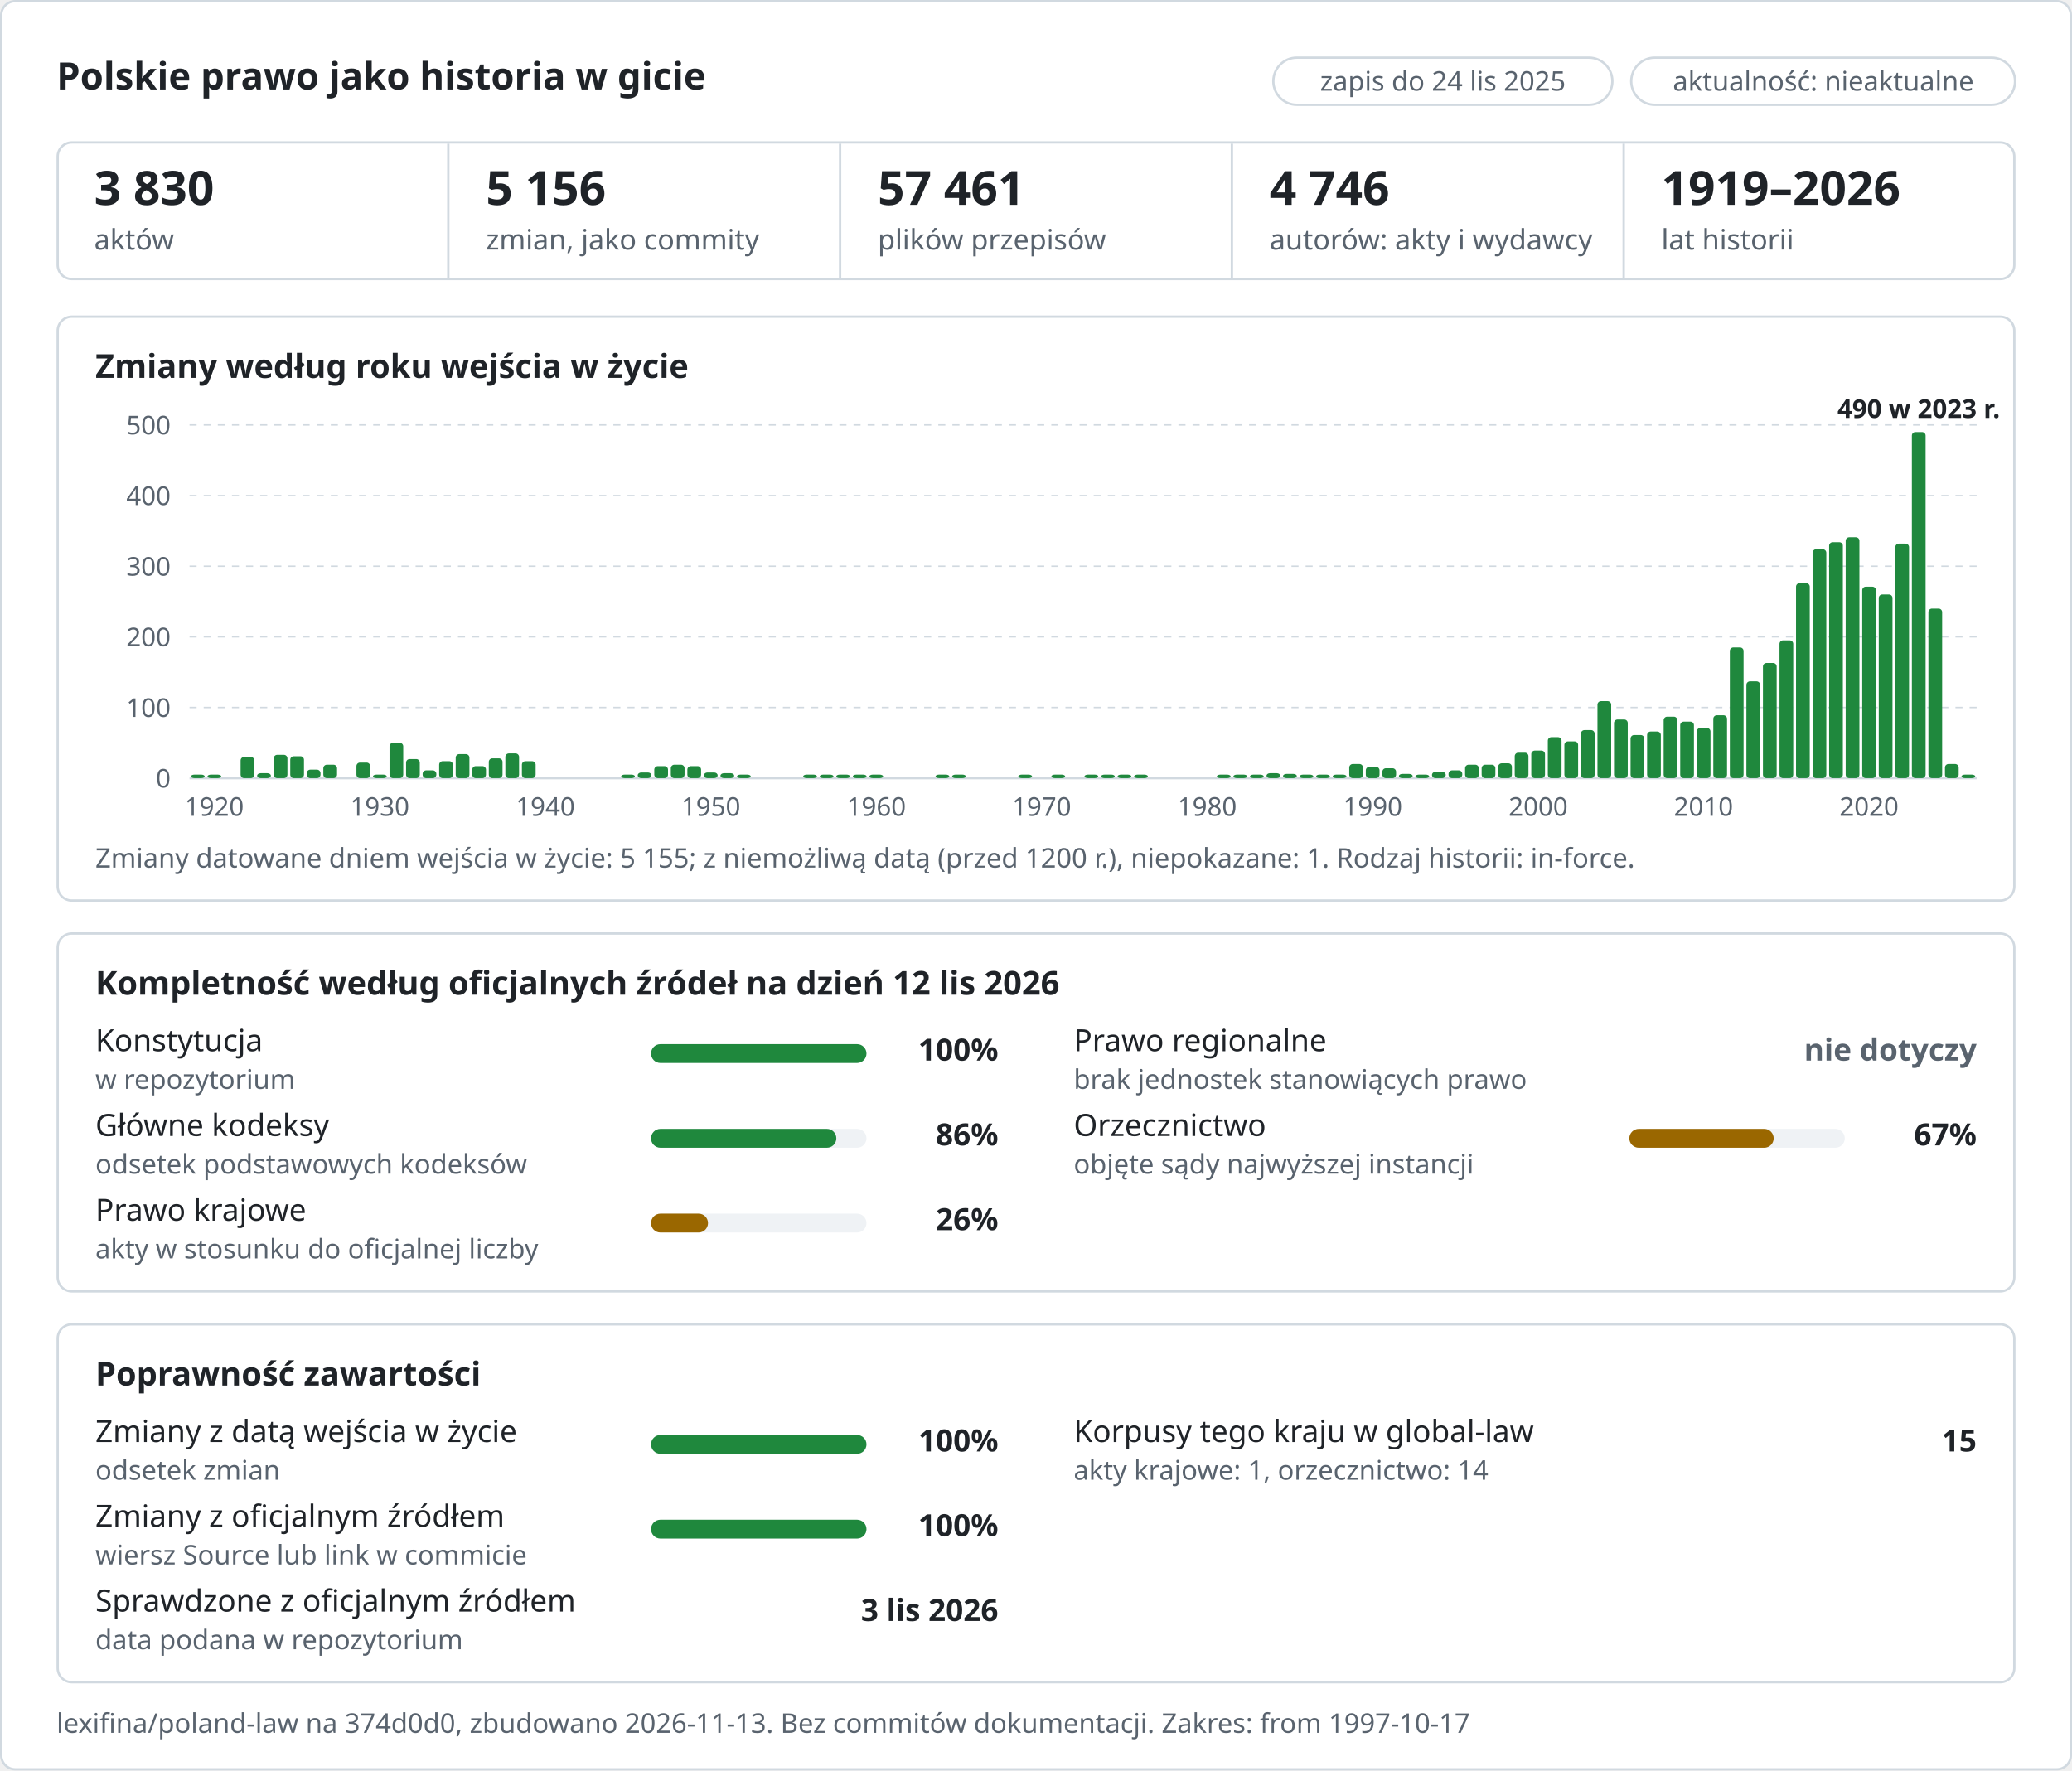
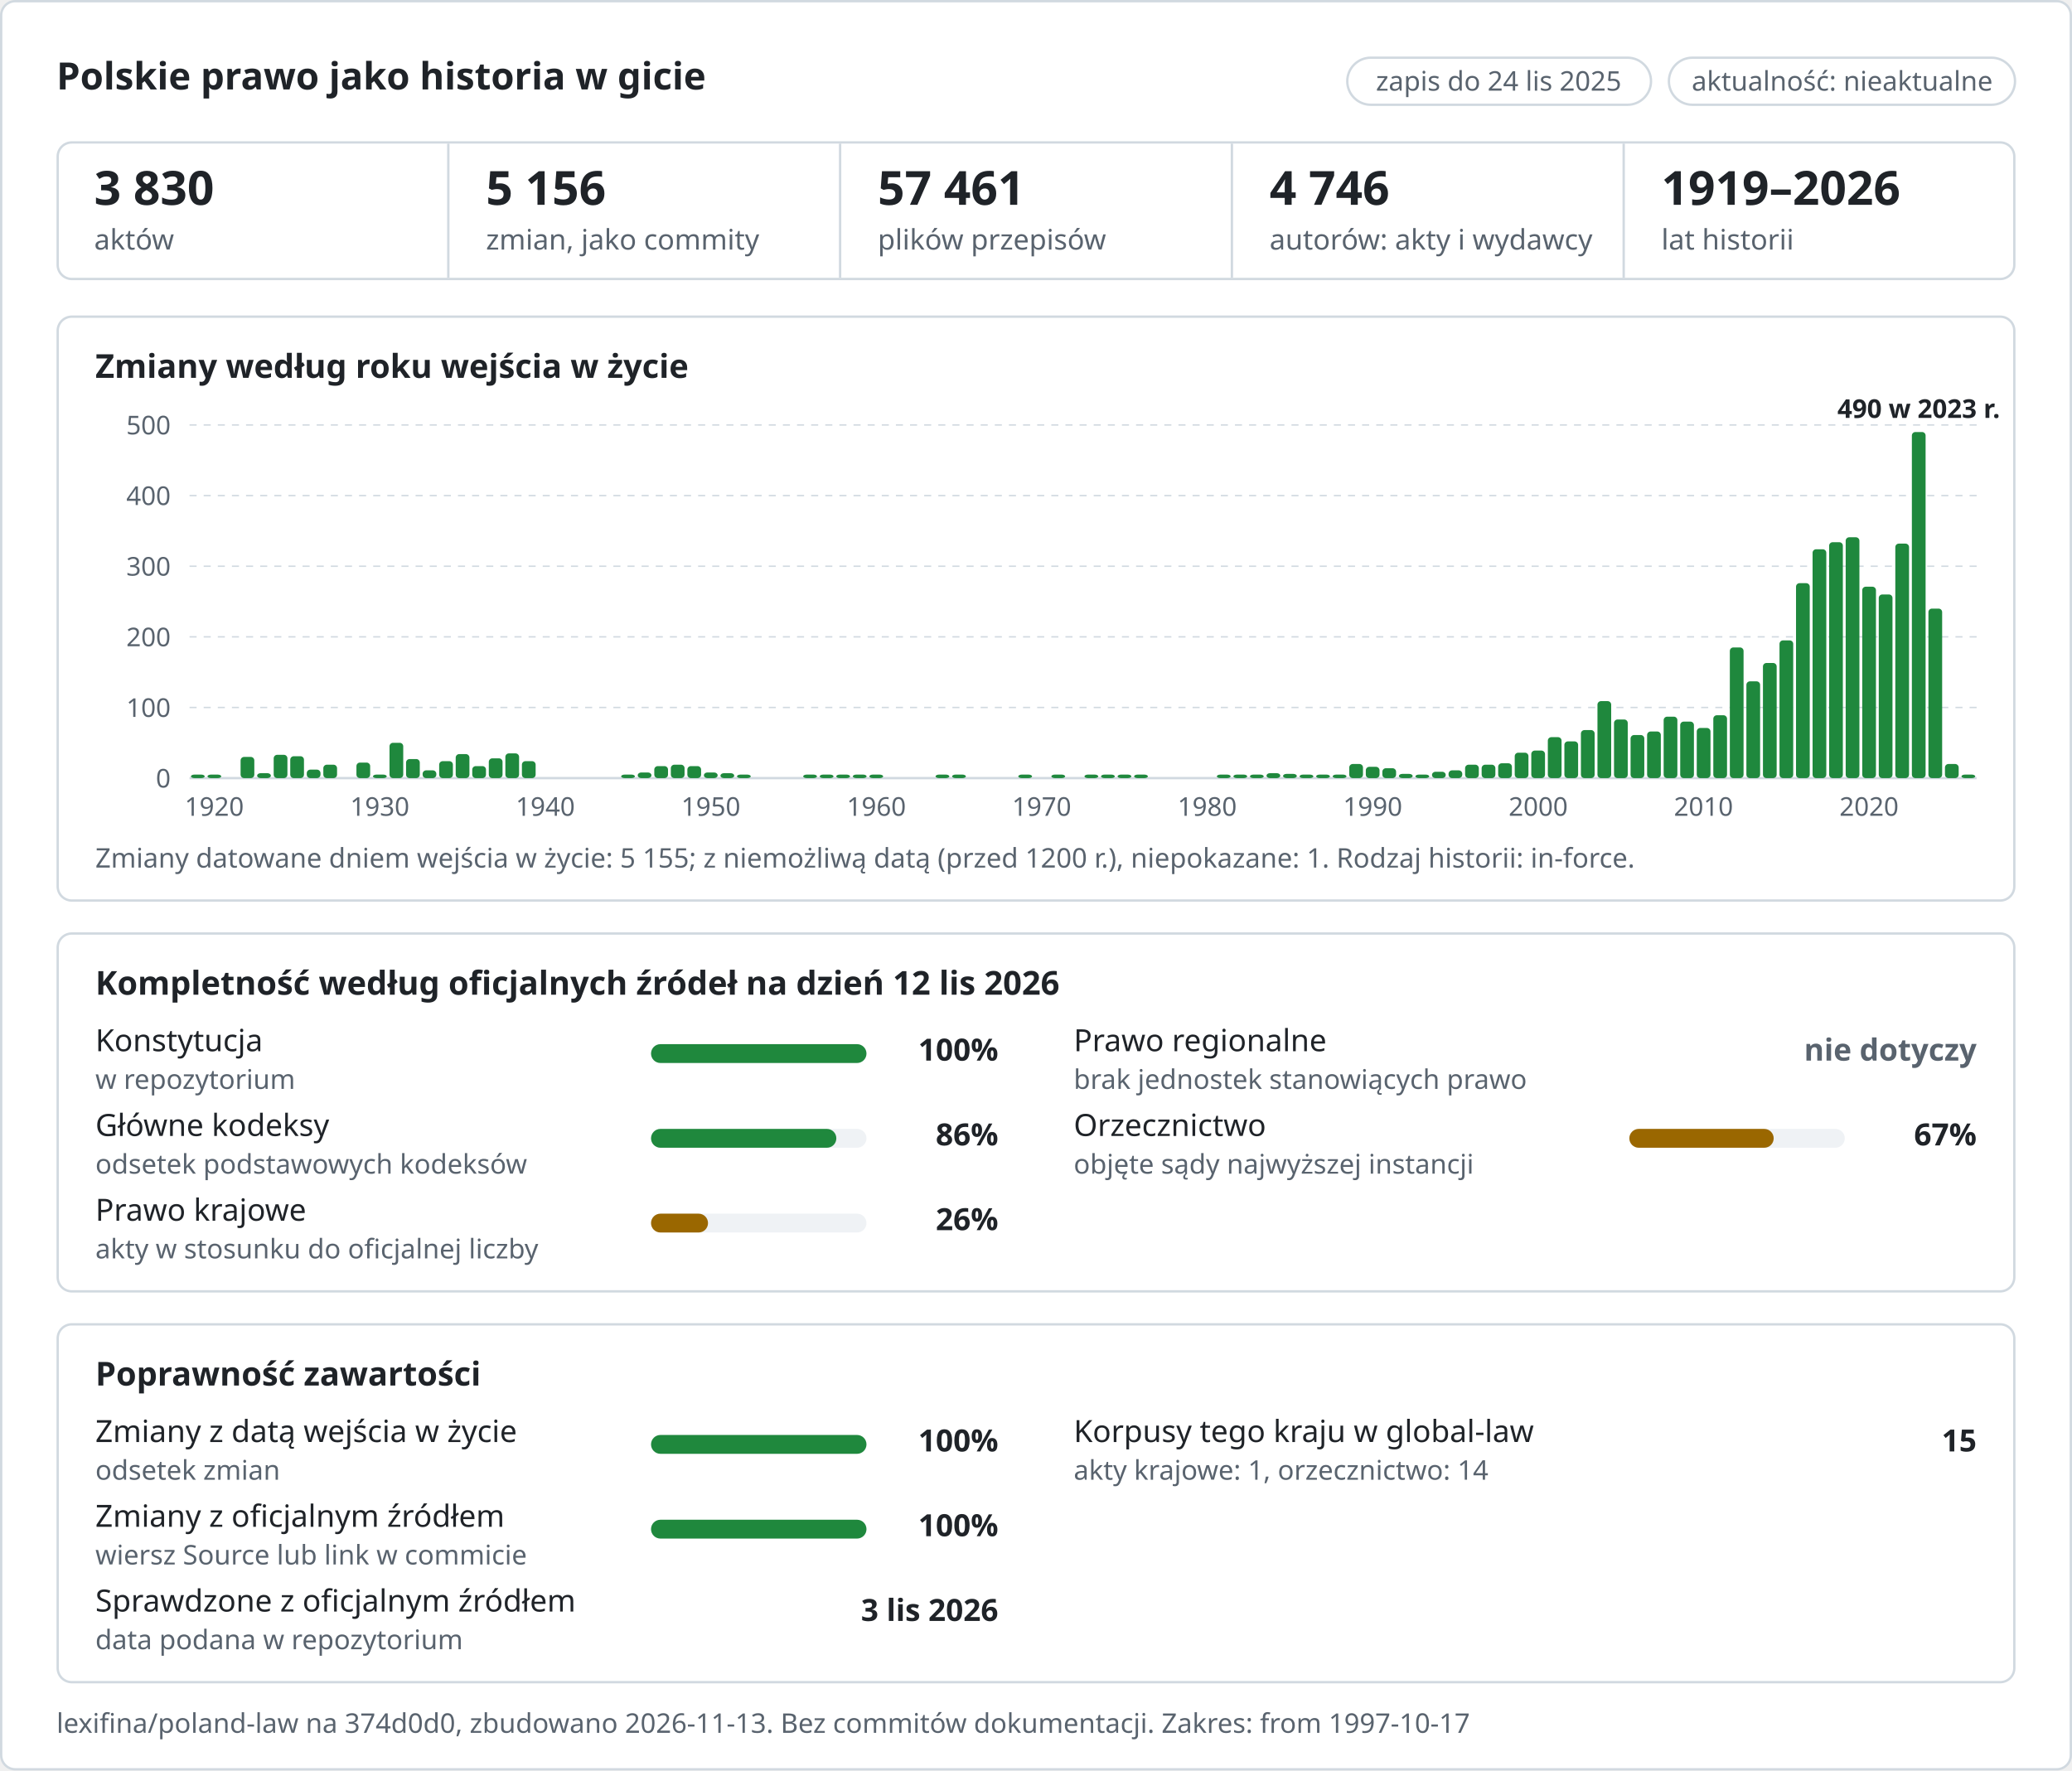
<svg xmlns="http://www.w3.org/2000/svg" width="880" height="752" viewBox="0 0 880 752" font-family="-apple-system,BlinkMacSystemFont,Segoe UI,Noto Sans,Helvetica,Arial,sans-serif">
  <rect x="0.5" y="0.5" width="879" height="751" rx="6" fill="#ffffff" stroke="#d1d9e0" />
  <text x="24" y="38" font-size="16" font-weight="600" fill="#1f2328">Polskie prawo jako historia w gicie</text>
-   <rect x="540.8" y="24.5" width="144" height="20" rx="10" fill="none" stroke="#d1d9e0" />
-   <text x="612.8" y="38.5" font-size="11.5" font-weight="500" text-anchor="middle" fill="#59636e">zapis do 24 lis 2025</text>
-   <rect x="692.8" y="24.5" width="163" height="20" rx="10" fill="none" stroke="#d1d9e0" />
-   <text x="774.4" y="38.5" font-size="11.5" font-weight="500" text-anchor="middle" fill="#59636e">aktualność: nieaktualne</text>
+   <rect x="572.2" y="24.5" width="129" height="20" rx="10" fill="none" stroke="#d1d9e0" />
+   <text x="636.5" y="38.5" font-size="11.5" font-weight="500" text-anchor="middle" fill="#59636e">zapis do 24 lis 2025</text>
+   <rect x="708.8" y="24.5" width="147" height="20" rx="10" fill="none" stroke="#d1d9e0" />
+   <text x="782.4" y="38.5" font-size="11.5" font-weight="500" text-anchor="middle" fill="#59636e">aktualność: nieaktualne</text>
  <rect x="24.5" y="60.5" width="831" height="58" rx="6" fill="#ffffff" stroke="#d1d9e0" />
  <text x="40.0" y="87" font-size="20" font-weight="600" fill="#1f2328">3 830</text>
  <text x="40.0" y="106" font-size="12" fill="#59636e">aktów</text>
  <line x1="190.4" y1="61" x2="190.4" y2="118" stroke="#d1d9e0" />
  <text x="206.4" y="87" font-size="20" font-weight="600" fill="#1f2328">5 156</text>
  <text x="206.4" y="106" font-size="12" fill="#59636e">zmian, jako commity</text>
  <line x1="356.8" y1="61" x2="356.8" y2="118" stroke="#d1d9e0" />
  <text x="372.8" y="87" font-size="20" font-weight="600" fill="#1f2328">57 461</text>
  <text x="372.8" y="106" font-size="12" fill="#59636e">plików przepisów</text>
  <line x1="523.2" y1="61" x2="523.2" y2="118" stroke="#d1d9e0" />
  <text x="539.2" y="87" font-size="20" font-weight="600" fill="#1f2328">4 746</text>
  <text x="539.2" y="106" font-size="12" fill="#59636e">autorów: akty i wydawcy</text>
  <line x1="689.6" y1="61" x2="689.6" y2="118" stroke="#d1d9e0" />
  <text x="705.6" y="87" font-size="20" font-weight="600" fill="#1f2328">1919–2026</text>
  <text x="705.6" y="106" font-size="12" fill="#59636e">lat historii</text>
  <rect x="24.5" y="134.5" width="831" height="248" rx="6" fill="#ffffff" stroke="#d1d9e0" />
  <text x="40.5" y="160.5" font-size="14" font-weight="600" fill="#1f2328">Zmiany według roku wejścia w życie</text>
  <line x1="80.5" y1="330.5" x2="839.5" y2="330.5" stroke="#d1d9e0" stroke-width="1" />
  <text x="72.5" y="334.5" font-size="11" text-anchor="end" fill="#59636e">0</text>
  <line x1="80.5" y1="300.5" x2="839.5" y2="300.5" stroke="#d1d9e0" stroke-width="0.6" stroke-dasharray="3 3" />
  <text x="72.5" y="304.5" font-size="11" text-anchor="end" fill="#59636e">100</text>
  <line x1="80.5" y1="270.5" x2="839.5" y2="270.5" stroke="#d1d9e0" stroke-width="0.6" stroke-dasharray="3 3" />
  <text x="72.5" y="274.5" font-size="11" text-anchor="end" fill="#59636e">200</text>
  <line x1="80.5" y1="240.5" x2="839.5" y2="240.5" stroke="#d1d9e0" stroke-width="0.6" stroke-dasharray="3 3" />
  <text x="72.5" y="244.5" font-size="11" text-anchor="end" fill="#59636e">300</text>
  <line x1="80.5" y1="210.5" x2="839.5" y2="210.5" stroke="#d1d9e0" stroke-width="0.6" stroke-dasharray="3 3" />
  <text x="72.5" y="214.5" font-size="11" text-anchor="end" fill="#59636e">400</text>
  <line x1="80.5" y1="180.5" x2="839.5" y2="180.5" stroke="#d1d9e0" stroke-width="0.6" stroke-dasharray="3 3" />
  <text x="72.5" y="184.5" font-size="11" text-anchor="end" fill="#59636e">500</text>
  <rect x="81.10" y="329.0" width="5.83" height="1.5" rx="1.5" fill="#1f883d" />
  <rect x="88.13" y="329.0" width="5.83" height="1.5" rx="1.5" fill="#1f883d" />
  <text x="91.0" y="346.5" font-size="11" text-anchor="middle" fill="#59636e">1920</text>
  <rect x="102.18" y="321.5" width="5.83" height="9.0" rx="1.5" fill="#1f883d" />
  <rect x="109.21" y="328.4" width="5.83" height="2.1" rx="1.5" fill="#1f883d" />
  <rect x="116.24" y="320.6" width="5.83" height="9.9" rx="1.5" fill="#1f883d" />
  <rect x="123.27" y="321.2" width="5.83" height="9.3" rx="1.5" fill="#1f883d" />
  <rect x="130.29" y="326.9" width="5.83" height="3.6" rx="1.5" fill="#1f883d" />
  <rect x="137.32" y="324.8" width="5.83" height="5.7" rx="1.5" fill="#1f883d" />
  <rect x="151.38" y="323.9" width="5.83" height="6.6" rx="1.5" fill="#1f883d" />
  <rect x="158.41" y="329.0" width="5.83" height="1.5" rx="1.5" fill="#1f883d" />
  <text x="161.3" y="346.5" font-size="11" text-anchor="middle" fill="#59636e">1930</text>
  <rect x="165.43" y="315.5" width="5.83" height="15.0" rx="1.5" fill="#1f883d" />
  <rect x="172.46" y="322.4" width="5.83" height="8.1" rx="1.5" fill="#1f883d" />
  <rect x="179.49" y="327.2" width="5.83" height="3.3" rx="1.5" fill="#1f883d" />
  <rect x="186.52" y="323.3" width="5.83" height="7.2" rx="1.5" fill="#1f883d" />
  <rect x="193.54" y="320.3" width="5.83" height="10.2" rx="1.5" fill="#1f883d" />
  <rect x="200.57" y="325.4" width="5.83" height="5.1" rx="1.5" fill="#1f883d" />
  <rect x="207.60" y="322.1" width="5.83" height="8.4" rx="1.5" fill="#1f883d" />
  <rect x="214.63" y="320.0" width="5.83" height="10.5" rx="1.5" fill="#1f883d" />
  <rect x="221.66" y="323.3" width="5.83" height="7.2" rx="1.5" fill="#1f883d" />
  <text x="231.6" y="346.5" font-size="11" text-anchor="middle" fill="#59636e">1940</text>
  <rect x="263.82" y="329.0" width="5.83" height="1.5" rx="1.5" fill="#1f883d" />
  <rect x="270.85" y="328.1" width="5.83" height="2.4" rx="1.5" fill="#1f883d" />
  <rect x="277.88" y="325.4" width="5.83" height="5.1" rx="1.5" fill="#1f883d" />
  <rect x="284.91" y="324.8" width="5.83" height="5.7" rx="1.5" fill="#1f883d" />
  <rect x="291.93" y="325.4" width="5.83" height="5.1" rx="1.5" fill="#1f883d" />
  <rect x="298.96" y="328.1" width="5.83" height="2.4" rx="1.5" fill="#1f883d" />
  <text x="301.9" y="346.5" font-size="11" text-anchor="middle" fill="#59636e">1950</text>
  <rect x="305.99" y="328.4" width="5.83" height="2.1" rx="1.5" fill="#1f883d" />
  <rect x="313.02" y="329.0" width="5.83" height="1.5" rx="1.5" fill="#1f883d" />
  <rect x="341.13" y="329.0" width="5.83" height="1.5" rx="1.5" fill="#1f883d" />
  <rect x="348.16" y="329.0" width="5.83" height="1.5" rx="1.5" fill="#1f883d" />
  <rect x="355.18" y="329.0" width="5.83" height="1.5" rx="1.5" fill="#1f883d" />
  <rect x="362.21" y="329.0" width="5.83" height="1.5" rx="1.5" fill="#1f883d" />
  <rect x="369.24" y="329.0" width="5.83" height="1.5" rx="1.5" fill="#1f883d" />
  <text x="372.2" y="346.5" font-size="11" text-anchor="middle" fill="#59636e">1960</text>
  <rect x="397.35" y="329.0" width="5.83" height="1.5" rx="1.5" fill="#1f883d" />
  <rect x="404.38" y="329.0" width="5.83" height="1.5" rx="1.5" fill="#1f883d" />
  <rect x="432.49" y="329.0" width="5.83" height="1.5" rx="1.5" fill="#1f883d" />
  <text x="442.4" y="346.5" font-size="11" text-anchor="middle" fill="#59636e">1970</text>
  <rect x="446.54" y="329.0" width="5.83" height="1.5" rx="1.5" fill="#1f883d" />
  <rect x="460.60" y="329.0" width="5.83" height="1.5" rx="1.5" fill="#1f883d" />
  <rect x="467.63" y="329.0" width="5.83" height="1.5" rx="1.5" fill="#1f883d" />
  <rect x="474.66" y="329.0" width="5.83" height="1.5" rx="1.5" fill="#1f883d" />
  <rect x="481.68" y="329.0" width="5.83" height="1.5" rx="1.5" fill="#1f883d" />
  <text x="512.7" y="346.5" font-size="11" text-anchor="middle" fill="#59636e">1980</text>
  <rect x="516.82" y="329.0" width="5.83" height="1.5" rx="1.5" fill="#1f883d" />
  <rect x="523.85" y="329.0" width="5.83" height="1.5" rx="1.5" fill="#1f883d" />
  <rect x="530.88" y="329.0" width="5.83" height="1.5" rx="1.5" fill="#1f883d" />
  <rect x="537.91" y="328.4" width="5.83" height="2.1" rx="1.5" fill="#1f883d" />
  <rect x="544.93" y="328.7" width="5.83" height="1.8" rx="1.5" fill="#1f883d" />
  <rect x="551.96" y="329.0" width="5.83" height="1.5" rx="1.5" fill="#1f883d" />
  <rect x="558.99" y="329.0" width="5.83" height="1.5" rx="1.5" fill="#1f883d" />
  <rect x="566.02" y="329.0" width="5.83" height="1.5" rx="1.5" fill="#1f883d" />
  <rect x="573.04" y="324.5" width="5.83" height="6.0" rx="1.5" fill="#1f883d" />
  <rect x="580.07" y="325.7" width="5.83" height="4.8" rx="1.5" fill="#1f883d" />
  <text x="583.0" y="346.5" font-size="11" text-anchor="middle" fill="#59636e">1990</text>
  <rect x="587.10" y="326.3" width="5.83" height="4.2" rx="1.5" fill="#1f883d" />
  <rect x="594.13" y="328.7" width="5.83" height="1.8" rx="1.5" fill="#1f883d" />
  <rect x="601.16" y="329.0" width="5.83" height="1.5" rx="1.5" fill="#1f883d" />
  <rect x="608.18" y="327.8" width="5.83" height="2.7" rx="1.5" fill="#1f883d" />
  <rect x="615.21" y="327.2" width="5.83" height="3.3" rx="1.5" fill="#1f883d" />
  <rect x="622.24" y="324.8" width="5.83" height="5.7" rx="1.5" fill="#1f883d" />
  <rect x="629.27" y="324.8" width="5.83" height="5.7" rx="1.5" fill="#1f883d" />
  <rect x="636.29" y="324.2" width="5.83" height="6.3" rx="1.5" fill="#1f883d" />
  <rect x="643.32" y="319.7" width="5.83" height="10.8" rx="1.5" fill="#1f883d" />
  <rect x="650.35" y="318.8" width="5.83" height="11.7" rx="1.5" fill="#1f883d" />
  <text x="653.3" y="346.5" font-size="11" text-anchor="middle" fill="#59636e">2000</text>
  <rect x="657.38" y="313.1" width="5.83" height="17.4" rx="1.5" fill="#1f883d" />
  <rect x="664.41" y="314.9" width="5.83" height="15.6" rx="1.5" fill="#1f883d" />
  <rect x="671.43" y="310.1" width="5.83" height="20.4" rx="1.5" fill="#1f883d" />
  <rect x="678.46" y="297.8" width="5.83" height="32.7" rx="1.5" fill="#1f883d" />
  <rect x="685.49" y="305.6" width="5.83" height="24.9" rx="1.5" fill="#1f883d" />
  <rect x="692.52" y="312.2" width="5.83" height="18.3" rx="1.5" fill="#1f883d" />
  <rect x="699.54" y="310.7" width="5.83" height="19.8" rx="1.5" fill="#1f883d" />
  <rect x="706.57" y="304.4" width="5.83" height="26.1" rx="1.5" fill="#1f883d" />
  <rect x="713.60" y="306.5" width="5.83" height="24.0" rx="1.5" fill="#1f883d" />
  <rect x="720.63" y="309.2" width="5.83" height="21.3" rx="1.5" fill="#1f883d" />
  <text x="723.5" y="346.5" font-size="11" text-anchor="middle" fill="#59636e">2010</text>
  <rect x="727.66" y="303.8" width="5.83" height="26.7" rx="1.5" fill="#1f883d" />
  <rect x="734.68" y="275.0" width="5.83" height="55.5" rx="1.5" fill="#1f883d" />
  <rect x="741.71" y="289.4" width="5.83" height="41.1" rx="1.5" fill="#1f883d" />
  <rect x="748.74" y="281.6" width="5.83" height="48.9" rx="1.5" fill="#1f883d" />
  <rect x="755.77" y="272.0" width="5.83" height="58.5" rx="1.5" fill="#1f883d" />
  <rect x="762.79" y="247.7" width="5.83" height="82.8" rx="1.5" fill="#1f883d" />
  <rect x="769.82" y="233.3" width="5.83" height="97.2" rx="1.5" fill="#1f883d" />
  <rect x="776.85" y="230.3" width="5.83" height="100.2" rx="1.5" fill="#1f883d" />
  <rect x="783.88" y="228.2" width="5.83" height="102.3" rx="1.5" fill="#1f883d" />
  <rect x="790.91" y="249.2" width="5.83" height="81.3" rx="1.5" fill="#1f883d" />
  <text x="793.8" y="346.5" font-size="11" text-anchor="middle" fill="#59636e">2020</text>
  <rect x="797.93" y="252.5" width="5.83" height="78.0" rx="1.5" fill="#1f883d" />
  <rect x="804.96" y="230.9" width="5.83" height="99.6" rx="1.5" fill="#1f883d" />
  <rect x="811.99" y="183.5" width="5.83" height="147.0" rx="1.5" fill="#1f883d" />
  <text x="814.9" y="177.5" font-size="11" font-weight="600" text-anchor="middle" fill="#1f2328">490 w 2023 r.</text>
  <rect x="819.02" y="258.5" width="5.83" height="72.0" rx="1.5" fill="#1f883d" />
  <rect x="826.04" y="324.5" width="5.83" height="6.0" rx="1.5" fill="#1f883d" />
  <rect x="833.07" y="329.0" width="5.83" height="1.5" rx="1.5" fill="#1f883d" />
  <text x="40.5" y="368.5" font-size="11.5" fill="#59636e">Zmiany datowane dniem wejścia w życie: 5 155; z niemożliwą datą (przed 1200 r.), niepokazane: 1. Rodzaj historii: in-force.</text>
  <rect x="24.5" y="396.5" width="831" height="152" rx="6" fill="#ffffff" stroke="#d1d9e0" />
  <text x="40.5" y="422.5" font-size="14" font-weight="600" fill="#1f2328">Kompletność według oficjalnych źródeł na dzień 12 lis 2026</text>
  <text x="40.5" y="446.5" font-size="13" fill="#1f2328">Konstytucja</text>
  <text x="40.5" y="462.5" font-size="11.5" fill="#59636e">w repozytorium</text>
  <g>
    <rect x="276.5" y="443.5" width="91.5" height="8" rx="4" fill="#eff2f5" />
    <rect x="276.5" y="443.5" width="91.5" height="8" rx="4" fill="#1f883d" />
  </g>
  <text x="424.0" y="450.5" font-size="13" font-weight="600" text-anchor="end" fill="#1f2328">100%</text>
  <text x="40.5" y="482.5" font-size="13" fill="#1f2328">Główne kodeksy</text>
  <text x="40.5" y="498.5" font-size="11.5" fill="#59636e">odsetek podstawowych kodeksów</text>
  <g>
    <rect x="276.5" y="479.5" width="91.5" height="8" rx="4" fill="#eff2f5" />
    <rect x="276.5" y="479.5" width="78.7" height="8" rx="4" fill="#1f883d" />
  </g>
  <text x="424.0" y="486.5" font-size="13" font-weight="600" text-anchor="end" fill="#1f2328">86%</text>
  <text x="40.5" y="518.5" font-size="13" fill="#1f2328">Prawo krajowe</text>
  <text x="40.5" y="534.5" font-size="11.5" fill="#59636e">akty w stosunku do oficjalnej liczby</text>
  <g>
    <rect x="276.5" y="515.5" width="91.5" height="8" rx="4" fill="#eff2f5" />
    <rect x="276.5" y="515.5" width="24.2" height="8" rx="4" fill="#9a6700" />
  </g>
  <text x="424.0" y="522.5" font-size="13" font-weight="600" text-anchor="end" fill="#1f2328">26%</text>
  <text x="456.0" y="446.5" font-size="13" fill="#1f2328">Prawo regionalne</text>
  <text x="456.0" y="462.5" font-size="11.5" fill="#59636e">brak jednostek stanowiących prawo</text>
  <text x="839.5" y="450.5" font-size="13" font-weight="600" text-anchor="end" fill="#59636e">nie dotyczy</text>
  <text x="456.0" y="482.5" font-size="13" fill="#1f2328">Orzecznictwo</text>
  <text x="456.0" y="498.5" font-size="11.5" fill="#59636e">objęte sądy najwyższej instancji</text>
  <g>
    <rect x="692.0" y="479.5" width="91.5" height="8" rx="4" fill="#eff2f5" />
    <rect x="692.0" y="479.5" width="61.3" height="8" rx="4" fill="#9a6700" />
  </g>
  <text x="839.5" y="486.5" font-size="13" font-weight="600" text-anchor="end" fill="#1f2328">67%</text>
  <rect x="24.5" y="562.5" width="831" height="152" rx="6" fill="#ffffff" stroke="#d1d9e0" />
  <text x="40.5" y="588.5" font-size="14" font-weight="600" fill="#1f2328">Poprawność zawartości</text>
  <text x="40.5" y="612.5" font-size="13" fill="#1f2328">Zmiany z datą wejścia w życie</text>
  <text x="40.5" y="628.5" font-size="11.5" fill="#59636e">odsetek zmian</text>
  <g>
    <rect x="276.5" y="609.5" width="91.5" height="8" rx="4" fill="#eff2f5" />
    <rect x="276.5" y="609.5" width="91.5" height="8" rx="4" fill="#1f883d" />
  </g>
  <text x="424.0" y="616.5" font-size="13" font-weight="600" text-anchor="end" fill="#1f2328">100%</text>
  <text x="40.5" y="648.5" font-size="13" fill="#1f2328">Zmiany z oficjalnym źródłem</text>
  <text x="40.5" y="664.5" font-size="11.5" fill="#59636e">wiersz Source lub link w commicie</text>
  <g>
    <rect x="276.5" y="645.5" width="91.5" height="8" rx="4" fill="#eff2f5" />
    <rect x="276.5" y="645.5" width="91.5" height="8" rx="4" fill="#1f883d" />
  </g>
  <text x="424.0" y="652.5" font-size="13" font-weight="600" text-anchor="end" fill="#1f2328">100%</text>
  <text x="40.5" y="684.5" font-size="13" fill="#1f2328">Sprawdzone z oficjalnym źródłem</text>
  <text x="40.5" y="700.5" font-size="11.5" fill="#59636e">data podana w repozytorium</text>
  <text x="424.0" y="688.5" font-size="13" font-weight="600" text-anchor="end" fill="#1f2328">3 lis 2026</text>
  <text x="456.0" y="612.5" font-size="13" fill="#1f2328">Korpusy tego kraju w global-law</text>
  <text x="456.0" y="628.5" font-size="11.5" fill="#59636e">akty krajowe: 1, orzecznictwo: 14</text>
  <text x="839.5" y="616.5" font-size="13" font-weight="600" text-anchor="end" fill="#1f2328">15</text>
  <text x="24" y="736" font-size="11.5" fill="#59636e">lexifina/poland-law na 374d0d0, zbudowano 2026-11-13. Bez commitów dokumentacji. Zakres: from 1997-10-17</text>
</svg>
